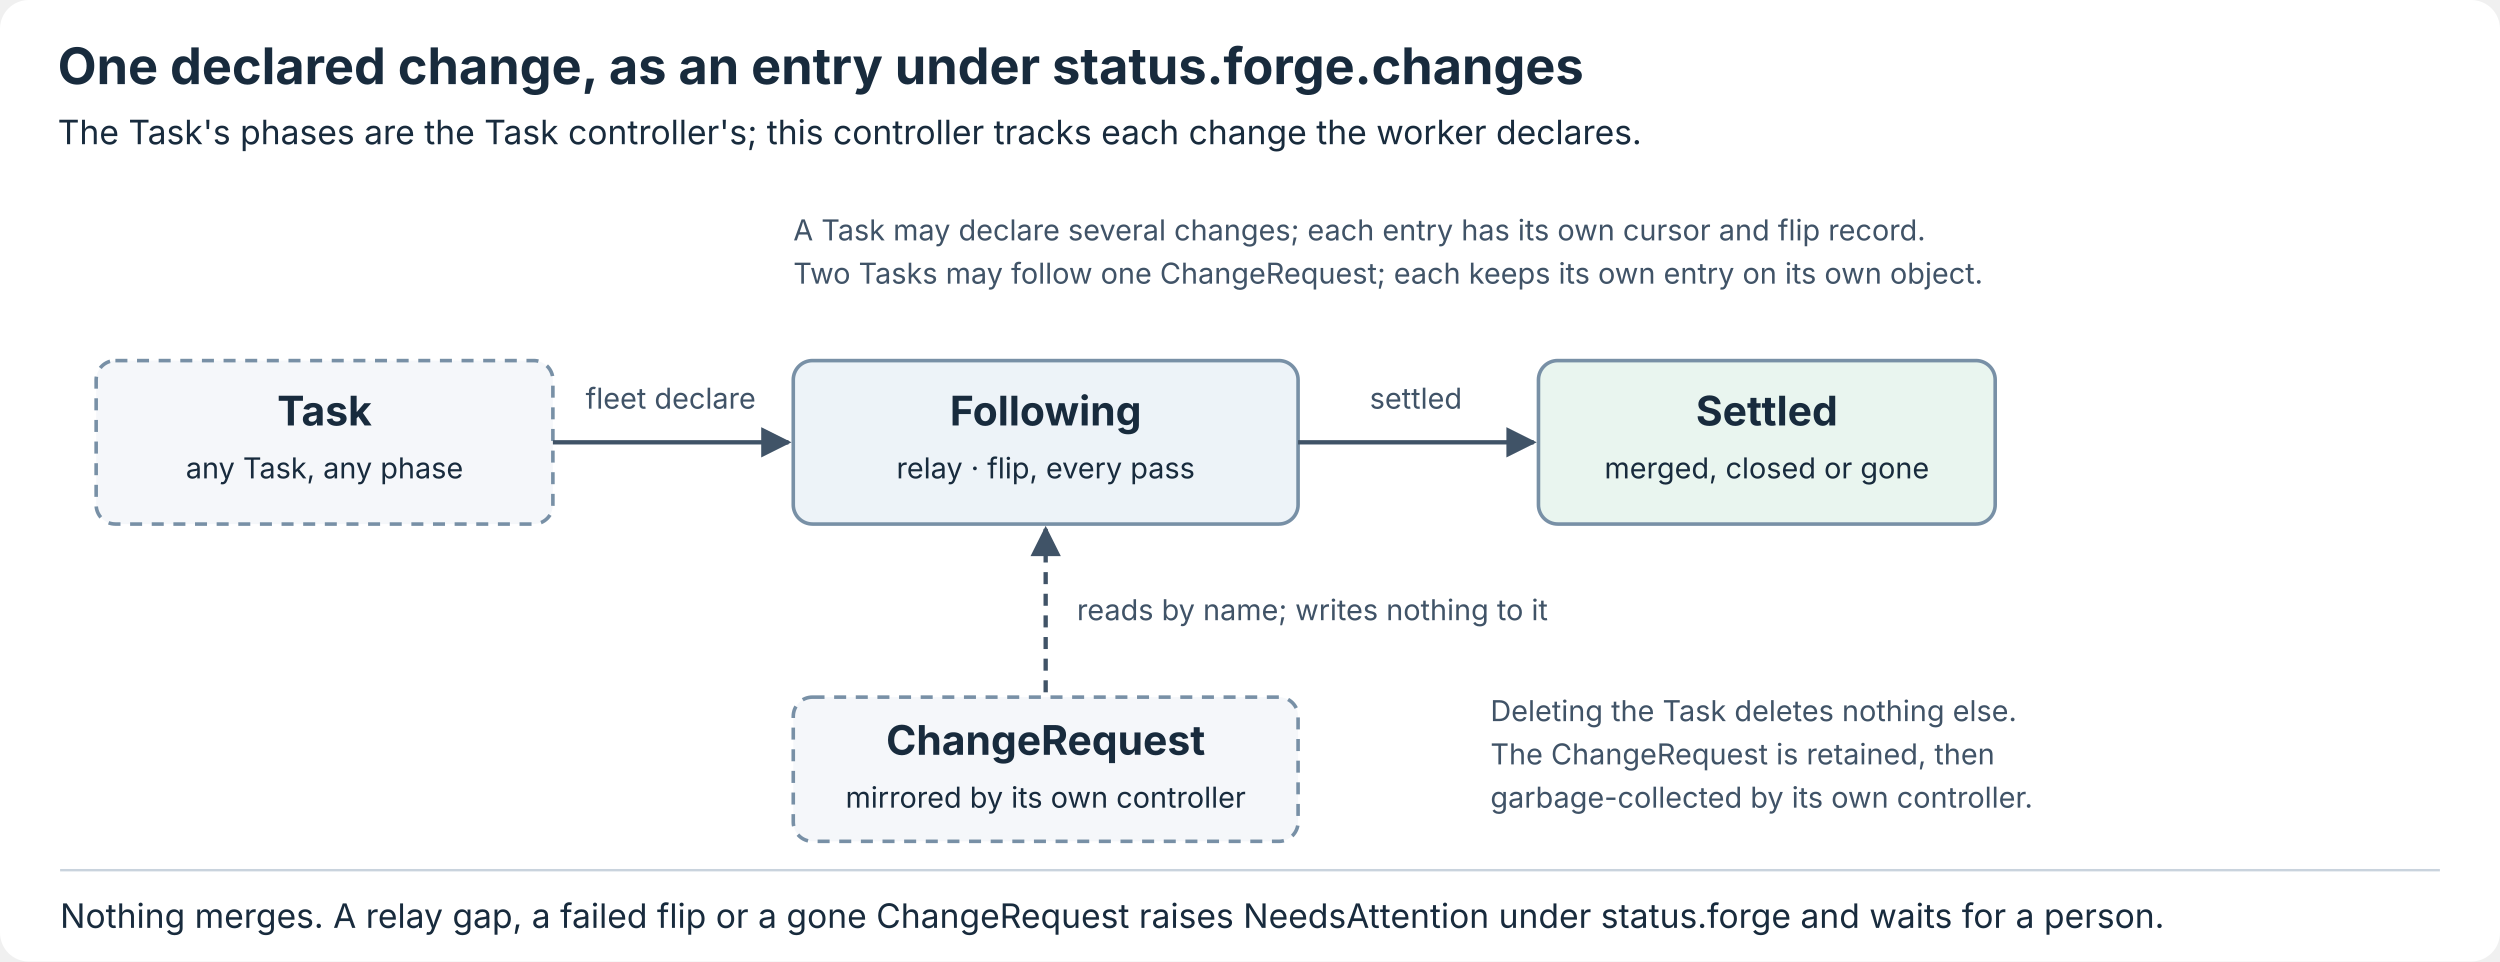
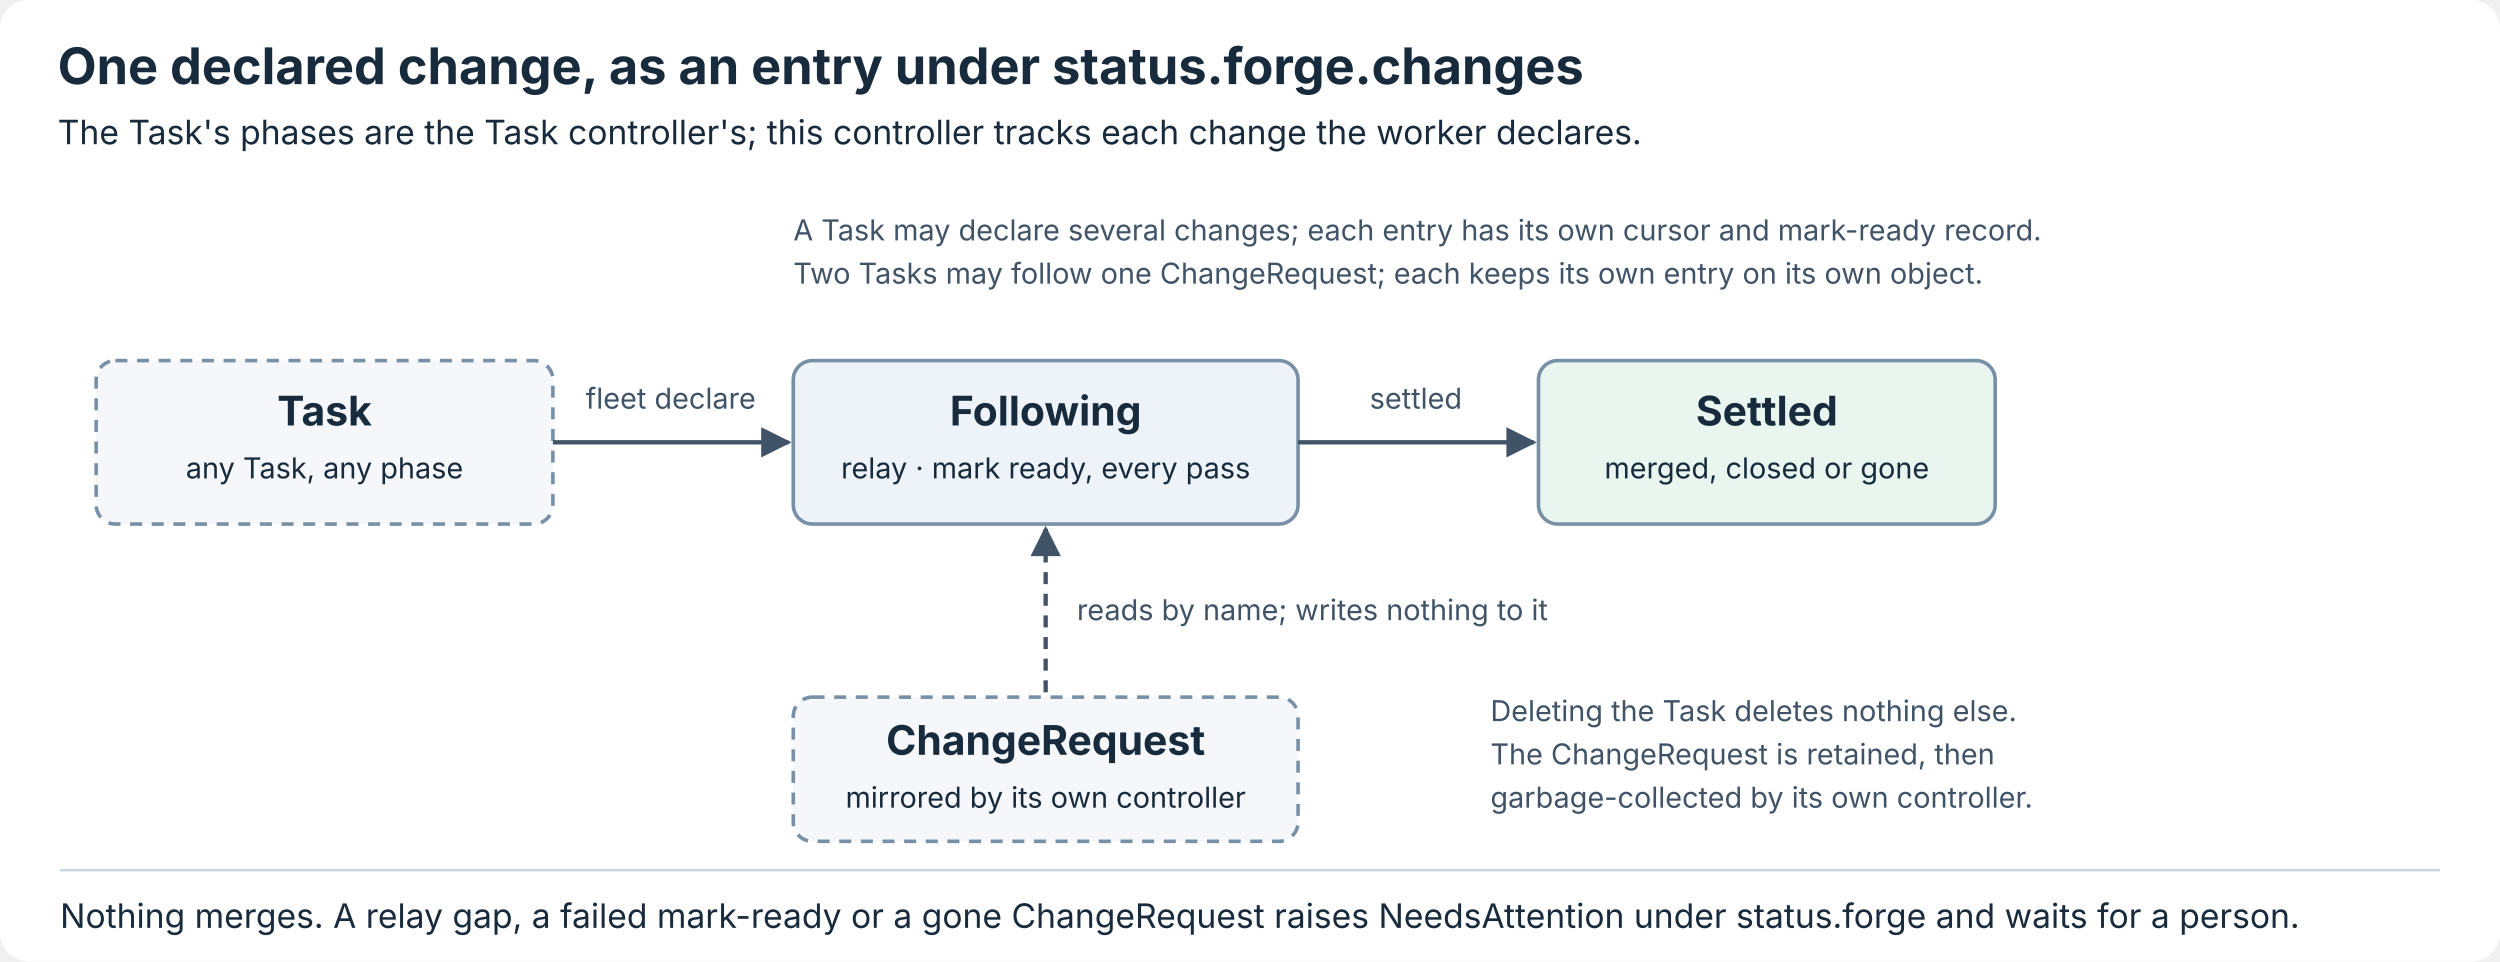
<svg xmlns="http://www.w3.org/2000/svg" viewBox="0 0 1040 400" role="img" aria-labelledby="title desc">
  <defs>
    <marker id="arrow" viewBox="0 0 10 10" refX="9" refY="5" markerWidth="7" markerHeight="7" orient="auto">
      <path d="M0 0 L10 5 L0 10 Z" fill="#405367" />
    </marker>
  </defs>
  <rect width="1040" height="400" rx="12" fill="#ffffff" />
  <g font-family="system-ui,-apple-system,Segoe UI,sans-serif" fill="#182b3d">
    <text x="24" y="35" font-size="21" font-weight="700">One declared change, as an entry under status.forge.changes</text>
    <text x="24" y="60" font-size="14">The Task's phases are the Task controller's; this controller tracks each change the worker declares.</text>
    <g stroke="#7890a6" stroke-width="1.5" fill="#edf3f8">
      <rect id="task" x="40" y="150" width="190" height="68" rx="8" fill="#f5f7fa" stroke-dasharray="5 4" />
      <rect id="following" x="330" y="150" width="210" height="68" rx="8" />
      <rect id="settled" x="640" y="150" width="190" height="68" rx="8" fill="#e9f5ef" />
      <rect id="changerequest" x="330" y="290" width="210" height="60" rx="8" fill="#f5f7fa" stroke-dasharray="5 4" />
    </g>
    <g text-anchor="middle" font-size="17" font-weight="650">
      <text x="135" y="177">Task</text>
      <text x="435" y="177">Following</text>
      <text x="735" y="177">Settled</text>
      <text x="435" y="314">ChangeRequest</text>
    </g>
    <g text-anchor="middle" font-size="12">
      <text x="135" y="199">any Task, any phase</text>
-       <text x="435" y="199">relay · flip, every pass</text>
+       <text x="435" y="199">relay · mark ready, every pass</text>
      <text x="735" y="199">merged, closed or gone</text>
      <text x="435" y="336">mirrored by its own controller</text>
    </g>
    <g fill="none" stroke="#405367" stroke-width="1.8" marker-end="url(#arrow)">
      <path id="declare" d="M230 184 H328" />
      <path id="settle" d="M540 184 H638" />
      <path id="reads" d="M435 288 V220" stroke-dasharray="5 4" />
    </g>
    <g font-size="12" fill="#405367" text-anchor="middle">
      <text x="279" y="170">fleet declare</text>
      <text x="589" y="170">settled</text>
    </g>
    <text x="448" y="258" font-size="12" fill="#405367">reads by name; writes nothing to it</text>
    <g font-size="12" fill="#405367">
-       <text x="330" y="100">A Task may declare several changes; each entry has its own cursor and flip record.</text>
+       <text x="330" y="100">A Task may declare several changes; each entry has its own cursor and mark-ready record.</text>
      <text x="330" y="118">Two Tasks may follow one ChangeRequest; each keeps its own entry on its own object.</text>
      <text x="620" y="300">Deleting the Task deletes nothing else.</text>
      <text x="620" y="318">The ChangeRequest is retained, then</text>
      <text x="620" y="336">garbage-collected by its own controller.</text>
    </g>
    <path d="M25 362 H1015" stroke="#c9d3dd" />
-     <text x="25" y="386" font-size="14">Nothing merges. A relay gap, a failed flip or a gone ChangeRequest raises NeedsAttention under status.forge and waits for a person.</text>
+     <text x="25" y="386" font-size="14">Nothing merges. A relay gap, a failed mark-ready or a gone ChangeRequest raises NeedsAttention under status.forge and waits for a person.</text>
  </g>
</svg>
